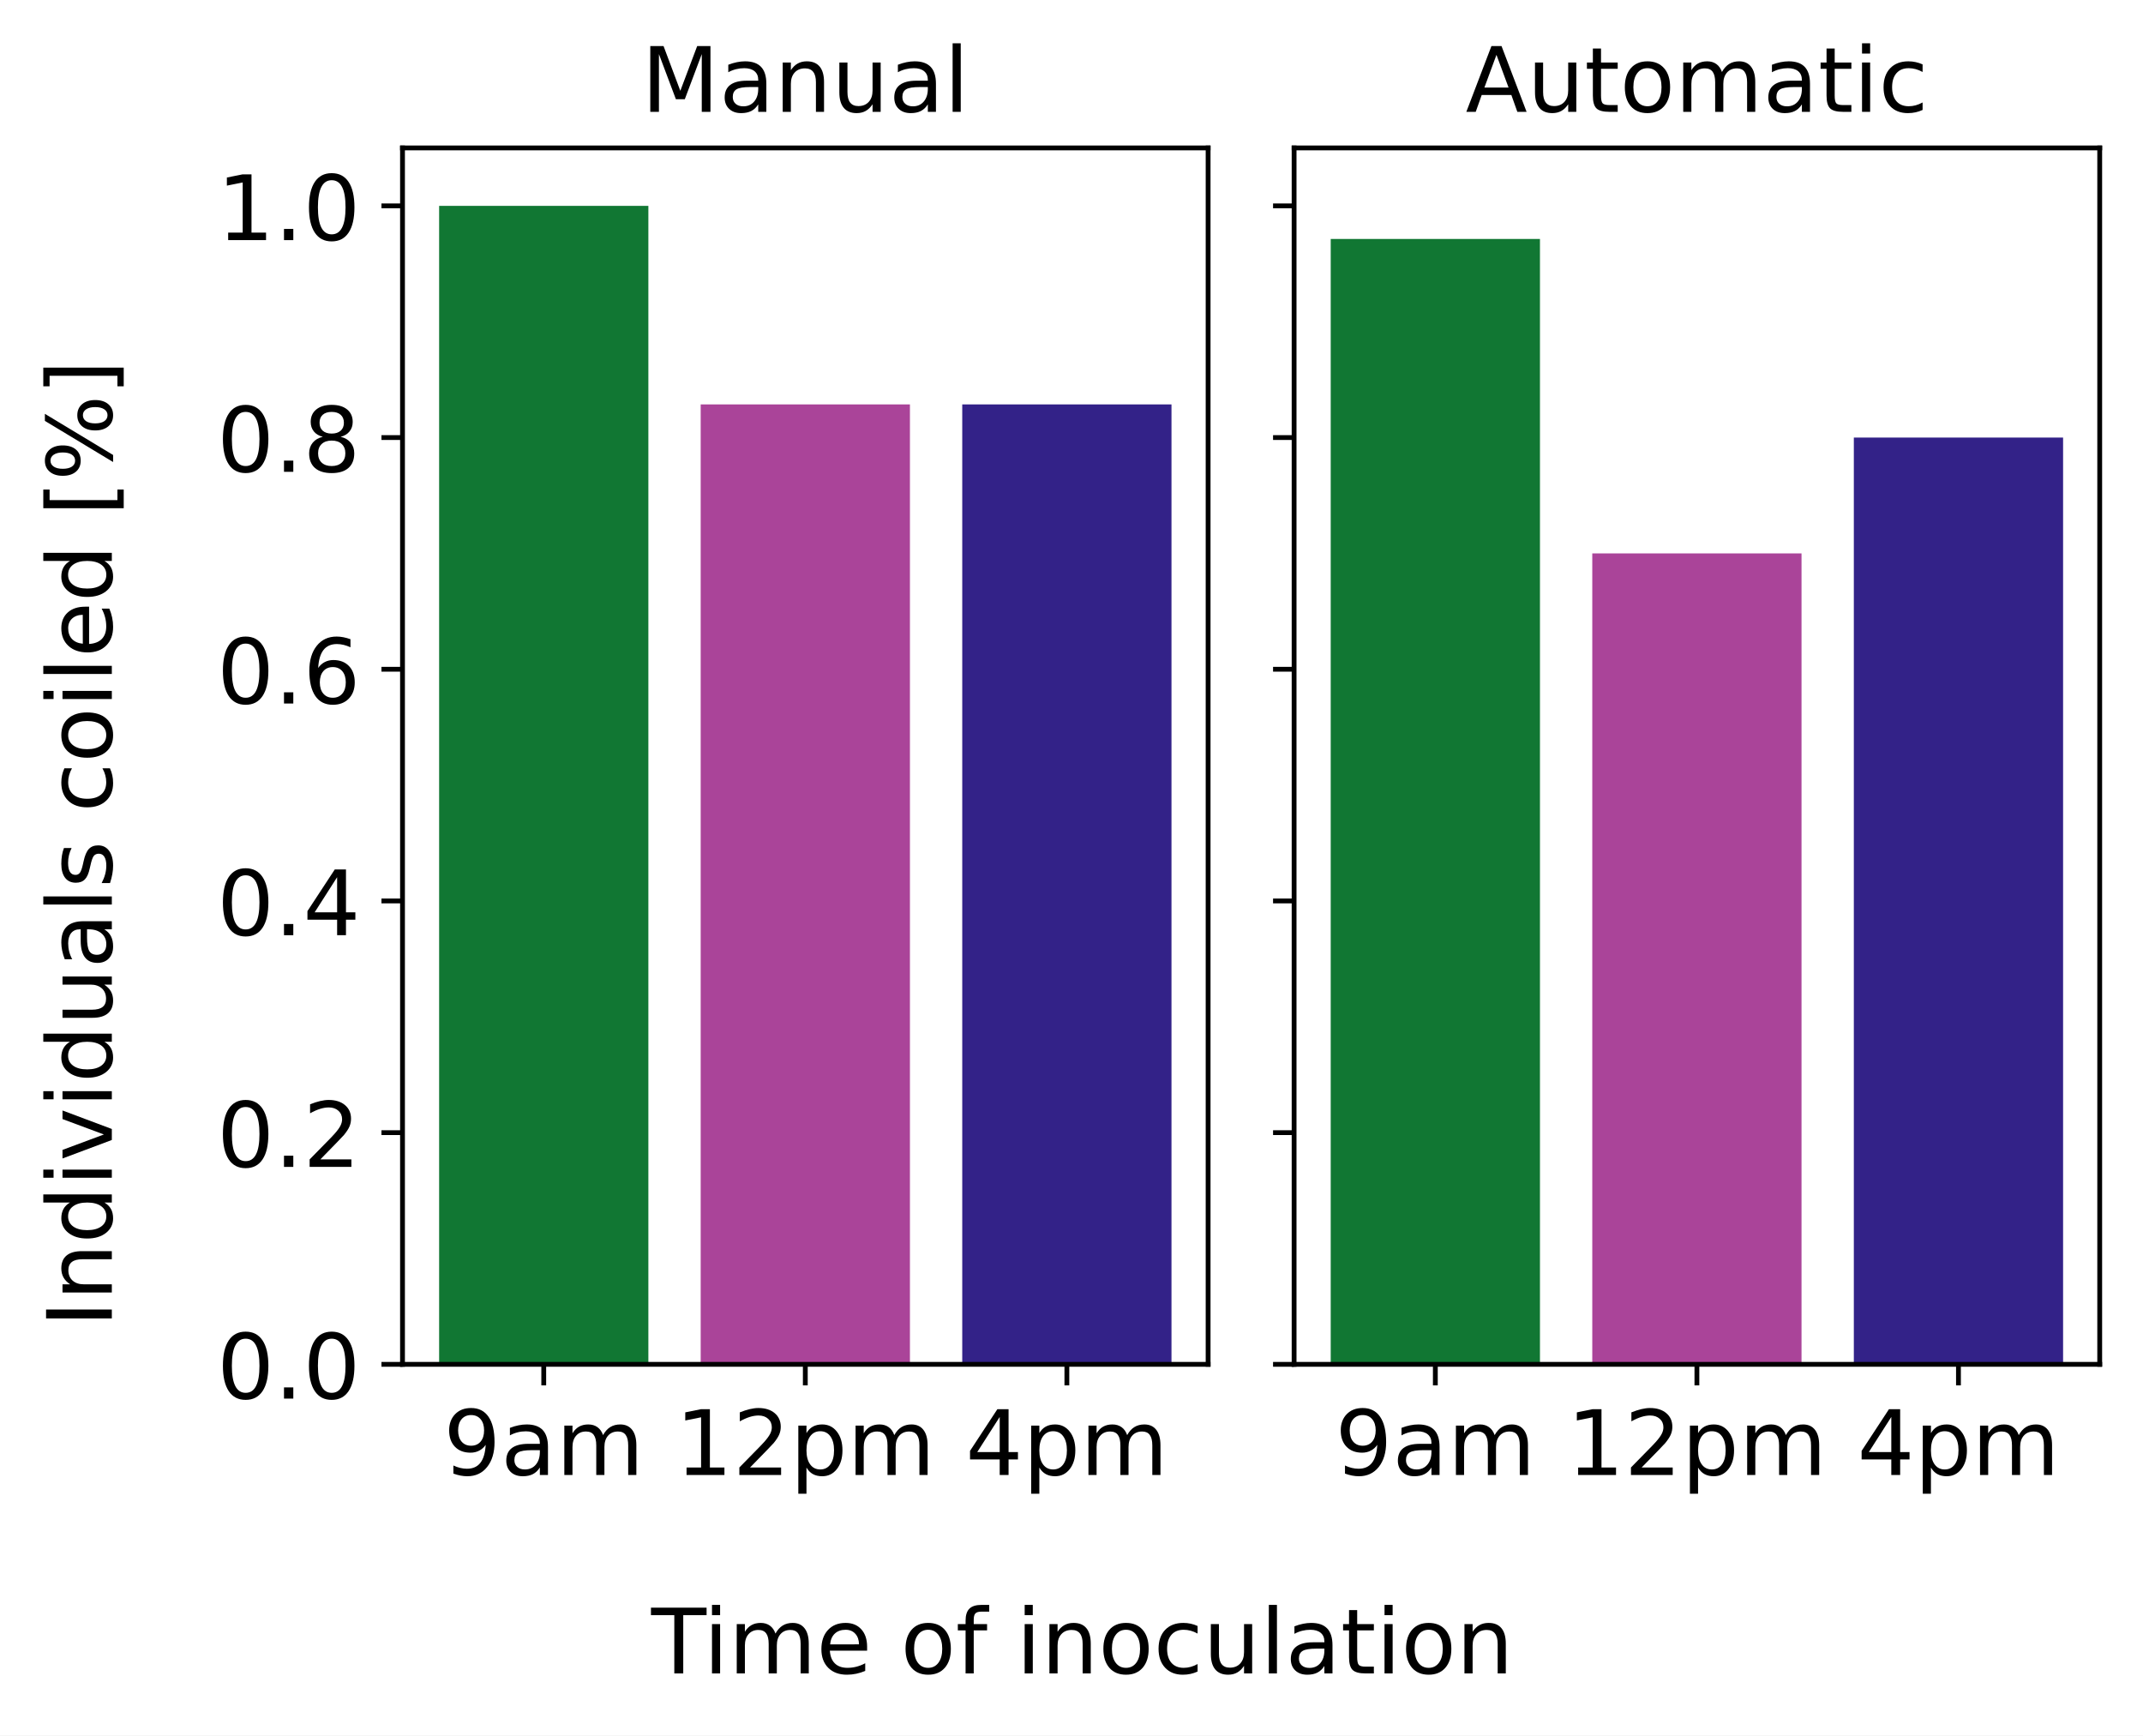
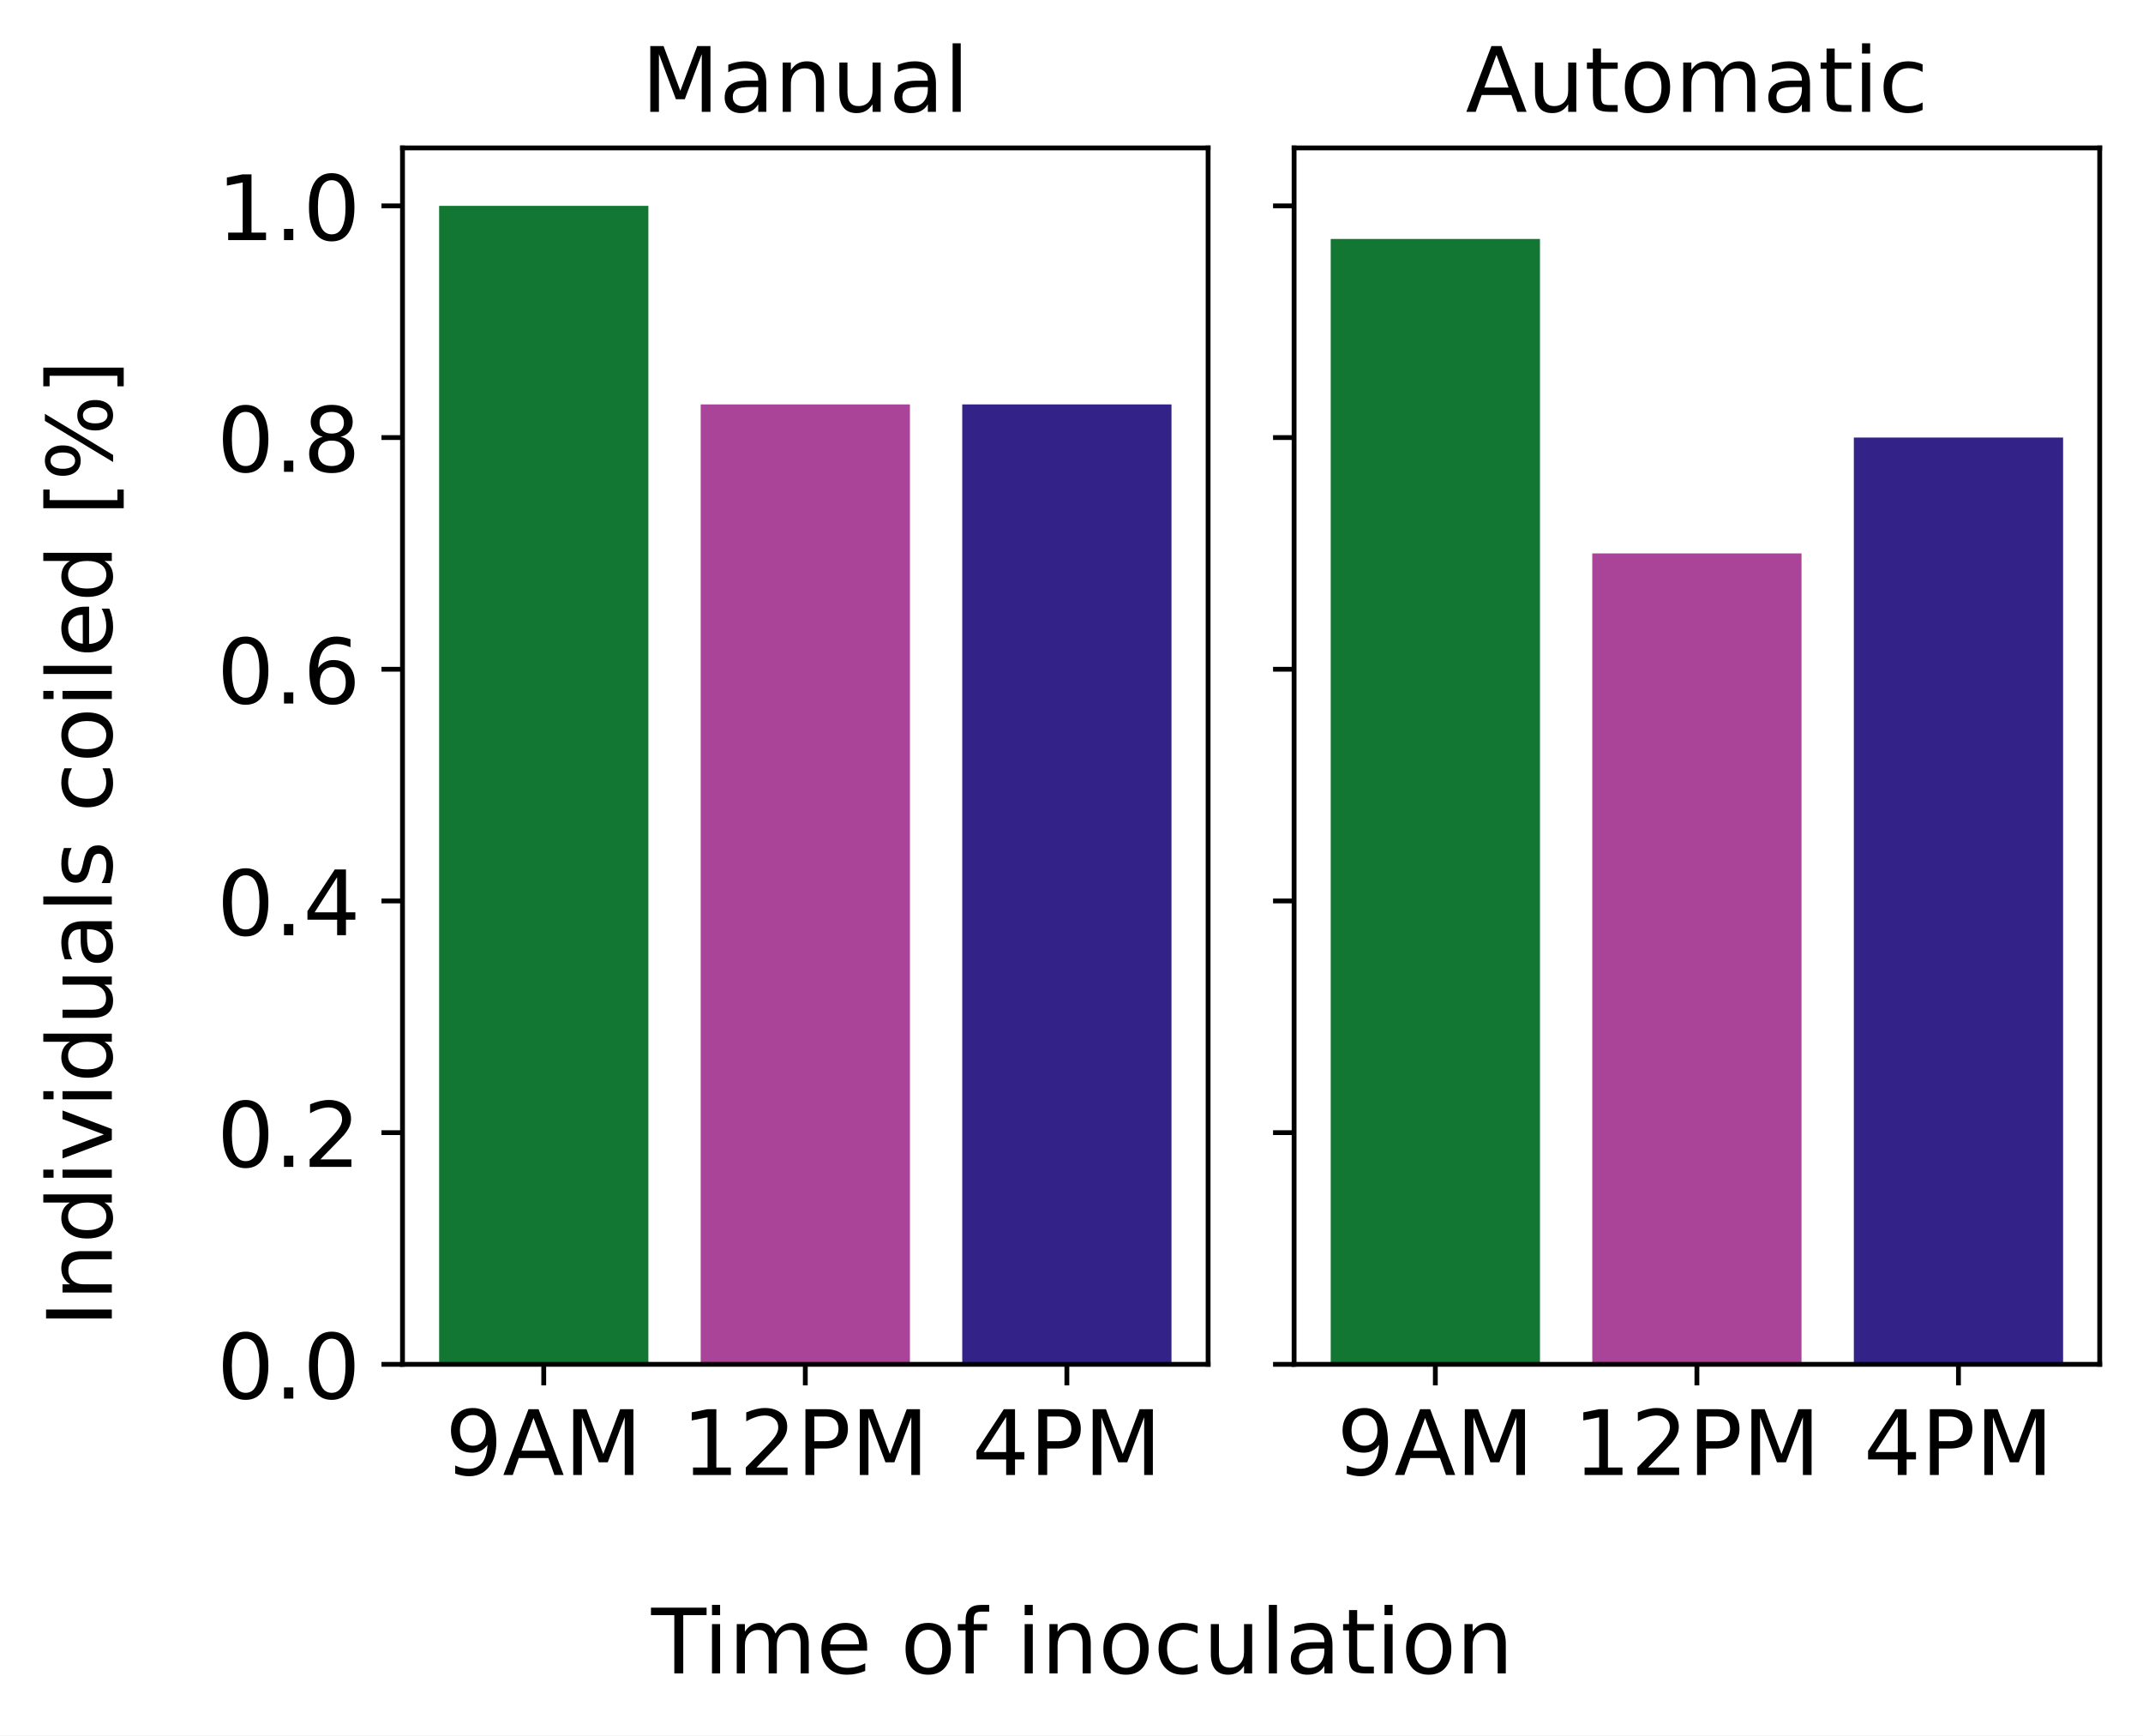
<svg xmlns="http://www.w3.org/2000/svg" xmlns:xlink="http://www.w3.org/1999/xlink" width="356.4pt" height="288.598pt" viewBox="0 0 356.4 288.598" version="1.1">
  <defs>
    <style type="text/css">*{stroke-linejoin: round; stroke-linecap: butt}</style>
  </defs>
  <g id="figure_1">
    <g id="patch_1">
      <path d="M 0 288.598  L 356.4 288.598  L 356.4 0  L 0 0  z " style="fill: #ffffff" />
    </g>
    <g id="axes_1">
      <g id="patch_2">
        <path d="M 66.94 226.878  L 200.92 226.878  L 200.92 24.598  L 66.94 24.598  z " style="fill: #ffffff" />
      </g>
      <g id="patch_3">
-         <path d="M 73.03 226.878  L 107.83 226.878  L 107.83 34.23  L 73.03 34.23  z " clip-path="url(#pa40a1b0b91)" style="fill: #117733" />
+         <path d="M 73.03 226.878  L 107.83 226.878  L 107.83 34.23  L 73.03 34.23  z " clip-path="url(#pc9d40ccc59)" style="fill: #117733" />
      </g>
      <g id="patch_4">
-         <path d="M 116.53 226.878  L 151.33 226.878  L 151.33 67.255  L 116.53 67.255  z " clip-path="url(#pa40a1b0b91)" style="fill: #aa4499" />
+         <path d="M 116.53 226.878  L 151.33 226.878  L 151.33 67.255  L 116.53 67.255  z " clip-path="url(#pc9d40ccc59)" style="fill: #aa4499" />
      </g>
      <g id="patch_5">
-         <path d="M 160.03 226.878  L 194.83 226.878  L 194.83 67.255  L 160.03 67.255  z " clip-path="url(#pa40a1b0b91)" style="fill: #332288" />
+         <path d="M 160.03 226.878  L 194.83 226.878  L 194.83 67.255  L 160.03 67.255  z " clip-path="url(#pc9d40ccc59)" style="fill: #332288" />
      </g>
      <g id="matplotlib.axis_1">
        <g id="xtick_1">
          <g id="line2d_1">
            <defs>
-               <path id="ma2e16f1bd7" d="M 0 0  L 0 3.5  " style="stroke: #000000; stroke-width: 0.8" />
+               <path id="m6b62b378a0" d="M 0 0  L 0 3.5  " style="stroke: #000000; stroke-width: 0.8" />
            </defs>
            <g>
-               <use xlink:href="#ma2e16f1bd7" x="90.43" y="226.878" style="stroke: #000000; stroke-width: 0.8" />
+               <use xlink:href="#m6b62b378a0" x="90.43" y="226.878" style="stroke: #000000; stroke-width: 0.8" />
            </g>
          </g>
          <g id="text_1">
-             <g transform="translate(73.75656 245.2753) scale(0.15 -0.15)">
+             <g transform="translate(74.05656 245.2753) scale(0.15 -0.15)">
              <defs>
                <path id="DejaVuSans-39" d="M 703 97  L 703 672  Q 941 559 1184 500  Q 1428 441 1663 441  Q 2288 441 2617 861  Q 2947 1281 2994 2138  Q 2813 1869 2534 1725  Q 2256 1581 1919 1581  Q 1219 1581 811 2004  Q 403 2428 403 3163  Q 403 3881 828 4315  Q 1253 4750 1959 4750  Q 2769 4750 3195 4129  Q 3622 3509 3622 2328  Q 3622 1225 3098 567  Q 2575 -91 1691 -91  Q 1453 -91 1209 -44  Q 966 3 703 97  z M 1959 2075  Q 2384 2075 2632 2365  Q 2881 2656 2881 3163  Q 2881 3666 2632 3958  Q 2384 4250 1959 4250  Q 1534 4250 1286 3958  Q 1038 3666 1038 3163  Q 1038 2656 1286 2365  Q 1534 2075 1959 2075  z " transform="scale(0.015625)" />
-                 <path id="DejaVuSans-61" d="M 2194 1759  Q 1497 1759 1228 1600  Q 959 1441 959 1056  Q 959 750 1161 570  Q 1363 391 1709 391  Q 2188 391 2477 730  Q 2766 1069 2766 1631  L 2766 1759  L 2194 1759  z M 3341 1997  L 3341 0  L 2766 0  L 2766 531  Q 2569 213 2275 61  Q 1981 -91 1556 -91  Q 1019 -91 701 211  Q 384 513 384 1019  Q 384 1609 779 1909  Q 1175 2209 1959 2209  L 2766 2209  L 2766 2266  Q 2766 2663 2505 2880  Q 2244 3097 1772 3097  Q 1472 3097 1187 3025  Q 903 2953 641 2809  L 641 3341  Q 956 3463 1253 3523  Q 1550 3584 1831 3584  Q 2591 3584 2966 3190  Q 3341 2797 3341 1997  z " transform="scale(0.015625)" />
-                 <path id="DejaVuSans-6d" d="M 3328 2828  Q 3544 3216 3844 3400  Q 4144 3584 4550 3584  Q 5097 3584 5394 3201  Q 5691 2819 5691 2113  L 5691 0  L 5113 0  L 5113 2094  Q 5113 2597 4934 2840  Q 4756 3084 4391 3084  Q 3944 3084 3684 2787  Q 3425 2491 3425 1978  L 3425 0  L 2847 0  L 2847 2094  Q 2847 2600 2669 2842  Q 2491 3084 2119 3084  Q 1678 3084 1418 2786  Q 1159 2488 1159 1978  L 1159 0  L 581 0  L 581 3500  L 1159 3500  L 1159 2956  Q 1356 3278 1631 3431  Q 1906 3584 2284 3584  Q 2666 3584 2933 3390  Q 3200 3197 3328 2828  z " transform="scale(0.015625)" />
+                 <path id="DejaVuSans-41" d="M 2188 4044  L 1331 1722  L 3047 1722  L 2188 4044  z M 1831 4666  L 2547 4666  L 4325 0  L 3669 0  L 3244 1197  L 1141 1197  L 716 0  L 50 0  L 1831 4666  z " transform="scale(0.015625)" />
+                 <path id="DejaVuSans-4d" d="M 628 4666  L 1569 4666  L 2759 1491  L 3956 4666  L 4897 4666  L 4897 0  L 4281 0  L 4281 4097  L 3078 897  L 2444 897  L 1241 4097  L 1241 0  L 628 0  L 628 4666  z " transform="scale(0.015625)" />
              </defs>
              <use xlink:href="#DejaVuSans-39" />
-               <use xlink:href="#DejaVuSans-61" x="63.623" />
-               <use xlink:href="#DejaVuSans-6d" x="124.902" />
+               <use xlink:href="#DejaVuSans-41" x="63.623" />
+               <use xlink:href="#DejaVuSans-4d" x="132.031" />
            </g>
          </g>
        </g>
        <g id="xtick_2">
          <g id="line2d_2">
            <g>
-               <use xlink:href="#ma2e16f1bd7" x="133.93" y="226.878" style="stroke: #000000; stroke-width: 0.8" />
+               <use xlink:href="#m6b62b378a0" x="133.93" y="226.878" style="stroke: #000000; stroke-width: 0.8" />
            </g>
          </g>
          <g id="text_2">
-             <g transform="translate(112.3195 245.2753) scale(0.15 -0.15)">
+             <g transform="translate(113.3929 245.2753) scale(0.15 -0.15)">
              <defs>
                <path id="DejaVuSans-31" d="M 794 531  L 1825 531  L 1825 4091  L 703 3866  L 703 4441  L 1819 4666  L 2450 4666  L 2450 531  L 3481 531  L 3481 0  L 794 0  L 794 531  z " transform="scale(0.015625)" />
                <path id="DejaVuSans-32" d="M 1228 531  L 3431 531  L 3431 0  L 469 0  L 469 531  Q 828 903 1448 1529  Q 2069 2156 2228 2338  Q 2531 2678 2651 2914  Q 2772 3150 2772 3378  Q 2772 3750 2511 3984  Q 2250 4219 1831 4219  Q 1534 4219 1204 4116  Q 875 4013 500 3803  L 500 4441  Q 881 4594 1212 4672  Q 1544 4750 1819 4750  Q 2544 4750 2975 4387  Q 3406 4025 3406 3419  Q 3406 3131 3298 2873  Q 3191 2616 2906 2266  Q 2828 2175 2409 1742  Q 1991 1309 1228 531  z " transform="scale(0.015625)" />
-                 <path id="DejaVuSans-70" d="M 1159 525  L 1159 -1331  L 581 -1331  L 581 3500  L 1159 3500  L 1159 2969  Q 1341 3281 1617 3432  Q 1894 3584 2278 3584  Q 2916 3584 3314 3078  Q 3713 2572 3713 1747  Q 3713 922 3314 415  Q 2916 -91 2278 -91  Q 1894 -91 1617 61  Q 1341 213 1159 525  z M 3116 1747  Q 3116 2381 2855 2742  Q 2594 3103 2138 3103  Q 1681 3103 1420 2742  Q 1159 2381 1159 1747  Q 1159 1113 1420 752  Q 1681 391 2138 391  Q 2594 391 2855 752  Q 3116 1113 3116 1747  z " transform="scale(0.015625)" />
+                 <path id="DejaVuSans-50" d="M 1259 4147  L 1259 2394  L 2053 2394  Q 2494 2394 2734 2622  Q 2975 2850 2975 3272  Q 2975 3691 2734 3919  Q 2494 4147 2053 4147  L 1259 4147  z M 628 4666  L 2053 4666  Q 2838 4666 3239 4311  Q 3641 3956 3641 3272  Q 3641 2581 3239 2228  Q 2838 1875 2053 1875  L 1259 1875  L 1259 0  L 628 0  L 628 4666  z " transform="scale(0.015625)" />
              </defs>
              <use xlink:href="#DejaVuSans-31" />
              <use xlink:href="#DejaVuSans-32" x="63.623" />
-               <use xlink:href="#DejaVuSans-70" x="127.246" />
-               <use xlink:href="#DejaVuSans-6d" x="190.723" />
+               <use xlink:href="#DejaVuSans-50" x="127.246" />
+               <use xlink:href="#DejaVuSans-4d" x="187.549" />
            </g>
          </g>
        </g>
        <g id="xtick_3">
          <g id="line2d_3">
            <g>
-               <use xlink:href="#ma2e16f1bd7" x="177.43" y="226.878" style="stroke: #000000; stroke-width: 0.8" />
+               <use xlink:href="#m6b62b378a0" x="177.43" y="226.878" style="stroke: #000000; stroke-width: 0.8" />
            </g>
          </g>
          <g id="text_3">
-             <g transform="translate(160.5913 245.2753) scale(0.15 -0.15)">
+             <g transform="translate(161.6648 245.2753) scale(0.15 -0.15)">
              <defs>
                <path id="DejaVuSans-34" d="M 2419 4116  L 825 1625  L 2419 1625  L 2419 4116  z M 2253 4666  L 3047 4666  L 3047 1625  L 3713 1625  L 3713 1100  L 3047 1100  L 3047 0  L 2419 0  L 2419 1100  L 313 1100  L 313 1709  L 2253 4666  z " transform="scale(0.015625)" />
              </defs>
              <use xlink:href="#DejaVuSans-34" />
-               <use xlink:href="#DejaVuSans-70" x="63.623" />
-               <use xlink:href="#DejaVuSans-6d" x="127.1" />
+               <use xlink:href="#DejaVuSans-50" x="63.623" />
+               <use xlink:href="#DejaVuSans-4d" x="123.926" />
            </g>
          </g>
        </g>
      </g>
      <g id="matplotlib.axis_2">
        <g id="ytick_1">
          <g id="line2d_4">
            <defs>
-               <path id="mf9a6868046" d="M 0 0  L -3.5 0  " style="stroke: #000000; stroke-width: 0.8" />
+               <path id="md7eb40f53e" d="M 0 0  L -3.5 0  " style="stroke: #000000; stroke-width: 0.8" />
            </defs>
            <g>
-               <use xlink:href="#mf9a6868046" x="66.94" y="226.878" style="stroke: #000000; stroke-width: 0.8" />
+               <use xlink:href="#md7eb40f53e" x="66.94" y="226.878" style="stroke: #000000; stroke-width: 0.8" />
            </g>
          </g>
          <g id="text_4">
            <g transform="translate(36.08531 232.5765) scale(0.15 -0.15)">
              <defs>
                <path id="DejaVuSans-30" d="M 2034 4250  Q 1547 4250 1301 3770  Q 1056 3291 1056 2328  Q 1056 1369 1301 889  Q 1547 409 2034 409  Q 2525 409 2770 889  Q 3016 1369 3016 2328  Q 3016 3291 2770 3770  Q 2525 4250 2034 4250  z M 2034 4750  Q 2819 4750 3233 4129  Q 3647 3509 3647 2328  Q 3647 1150 3233 529  Q 2819 -91 2034 -91  Q 1250 -91 836 529  Q 422 1150 422 2328  Q 422 3509 836 4129  Q 1250 4750 2034 4750  z " transform="scale(0.015625)" />
                <path id="DejaVuSans-2e" d="M 684 794  L 1344 794  L 1344 0  L 684 0  L 684 794  z " transform="scale(0.015625)" />
              </defs>
              <use xlink:href="#DejaVuSans-30" />
              <use xlink:href="#DejaVuSans-2e" x="63.623" />
              <use xlink:href="#DejaVuSans-30" x="95.41" />
            </g>
          </g>
        </g>
        <g id="ytick_2">
          <g id="line2d_5">
            <g>
-               <use xlink:href="#mf9a6868046" x="66.94" y="188.348" style="stroke: #000000; stroke-width: 0.8" />
+               <use xlink:href="#md7eb40f53e" x="66.94" y="188.348" style="stroke: #000000; stroke-width: 0.8" />
            </g>
          </g>
          <g id="text_5">
            <g transform="translate(36.08531 194.047) scale(0.15 -0.15)">
              <use xlink:href="#DejaVuSans-30" />
              <use xlink:href="#DejaVuSans-2e" x="63.623" />
              <use xlink:href="#DejaVuSans-32" x="95.41" />
            </g>
          </g>
        </g>
        <g id="ytick_3">
          <g id="line2d_6">
            <g>
-               <use xlink:href="#mf9a6868046" x="66.94" y="149.819" style="stroke: #000000; stroke-width: 0.8" />
+               <use xlink:href="#md7eb40f53e" x="66.94" y="149.819" style="stroke: #000000; stroke-width: 0.8" />
            </g>
          </g>
          <g id="text_6">
            <g transform="translate(36.08531 155.5174) scale(0.15 -0.15)">
              <use xlink:href="#DejaVuSans-30" />
              <use xlink:href="#DejaVuSans-2e" x="63.623" />
              <use xlink:href="#DejaVuSans-34" x="95.41" />
            </g>
          </g>
        </g>
        <g id="ytick_4">
          <g id="line2d_7">
            <g>
-               <use xlink:href="#mf9a6868046" x="66.94" y="111.289" style="stroke: #000000; stroke-width: 0.8" />
+               <use xlink:href="#md7eb40f53e" x="66.94" y="111.289" style="stroke: #000000; stroke-width: 0.8" />
            </g>
          </g>
          <g id="text_7">
            <g transform="translate(36.08531 116.9879) scale(0.15 -0.15)">
              <defs>
                <path id="DejaVuSans-36" d="M 2113 2584  Q 1688 2584 1439 2293  Q 1191 2003 1191 1497  Q 1191 994 1439 701  Q 1688 409 2113 409  Q 2538 409 2786 701  Q 3034 994 3034 1497  Q 3034 2003 2786 2293  Q 2538 2584 2113 2584  z M 3366 4563  L 3366 3988  Q 3128 4100 2886 4159  Q 2644 4219 2406 4219  Q 1781 4219 1451 3797  Q 1122 3375 1075 2522  Q 1259 2794 1537 2939  Q 1816 3084 2150 3084  Q 2853 3084 3261 2657  Q 3669 2231 3669 1497  Q 3669 778 3244 343  Q 2819 -91 2113 -91  Q 1303 -91 875 529  Q 447 1150 447 2328  Q 447 3434 972 4092  Q 1497 4750 2381 4750  Q 2619 4750 2861 4703  Q 3103 4656 3366 4563  z " transform="scale(0.015625)" />
              </defs>
              <use xlink:href="#DejaVuSans-30" />
              <use xlink:href="#DejaVuSans-2e" x="63.623" />
              <use xlink:href="#DejaVuSans-36" x="95.41" />
            </g>
          </g>
        </g>
        <g id="ytick_5">
          <g id="line2d_8">
            <g>
-               <use xlink:href="#mf9a6868046" x="66.94" y="72.76" style="stroke: #000000; stroke-width: 0.8" />
+               <use xlink:href="#md7eb40f53e" x="66.94" y="72.76" style="stroke: #000000; stroke-width: 0.8" />
            </g>
          </g>
          <g id="text_8">
            <g transform="translate(36.08531 78.45839) scale(0.15 -0.15)">
              <defs>
                <path id="DejaVuSans-38" d="M 2034 2216  Q 1584 2216 1326 1975  Q 1069 1734 1069 1313  Q 1069 891 1326 650  Q 1584 409 2034 409  Q 2484 409 2743 651  Q 3003 894 3003 1313  Q 3003 1734 2745 1975  Q 2488 2216 2034 2216  z M 1403 2484  Q 997 2584 770 2862  Q 544 3141 544 3541  Q 544 4100 942 4425  Q 1341 4750 2034 4750  Q 2731 4750 3128 4425  Q 3525 4100 3525 3541  Q 3525 3141 3298 2862  Q 3072 2584 2669 2484  Q 3125 2378 3379 2068  Q 3634 1759 3634 1313  Q 3634 634 3220 271  Q 2806 -91 2034 -91  Q 1263 -91 848 271  Q 434 634 434 1313  Q 434 1759 690 2068  Q 947 2378 1403 2484  z M 1172 3481  Q 1172 3119 1398 2916  Q 1625 2713 2034 2713  Q 2441 2713 2670 2916  Q 2900 3119 2900 3481  Q 2900 3844 2670 4047  Q 2441 4250 2034 4250  Q 1625 4250 1398 4047  Q 1172 3844 1172 3481  z " transform="scale(0.015625)" />
              </defs>
              <use xlink:href="#DejaVuSans-30" />
              <use xlink:href="#DejaVuSans-2e" x="63.623" />
              <use xlink:href="#DejaVuSans-38" x="95.41" />
            </g>
          </g>
        </g>
        <g id="ytick_6">
          <g id="line2d_9">
            <g>
-               <use xlink:href="#mf9a6868046" x="66.94" y="34.23" style="stroke: #000000; stroke-width: 0.8" />
+               <use xlink:href="#md7eb40f53e" x="66.94" y="34.23" style="stroke: #000000; stroke-width: 0.8" />
            </g>
          </g>
          <g id="text_9">
            <g transform="translate(36.08531 39.92887) scale(0.15 -0.15)">
              <use xlink:href="#DejaVuSans-31" />
              <use xlink:href="#DejaVuSans-2e" x="63.623" />
              <use xlink:href="#DejaVuSans-30" x="95.41" />
            </g>
          </g>
        </g>
      </g>
      <g id="patch_6">
        <path d="M 66.94 226.878  L 66.94 24.598  " style="fill: none; stroke: #000000; stroke-width: 0.8; stroke-linejoin: miter; stroke-linecap: square" />
      </g>
      <g id="patch_7">
        <path d="M 200.92 226.878  L 200.92 24.598  " style="fill: none; stroke: #000000; stroke-width: 0.8; stroke-linejoin: miter; stroke-linecap: square" />
      </g>
      <g id="patch_8">
        <path d="M 66.94 226.878  L 200.92 226.878  " style="fill: none; stroke: #000000; stroke-width: 0.8; stroke-linejoin: miter; stroke-linecap: square" />
      </g>
      <g id="patch_9">
        <path d="M 66.94 24.598  L 200.92 24.598  " style="fill: none; stroke: #000000; stroke-width: 0.8; stroke-linejoin: miter; stroke-linecap: square" />
      </g>
      <g id="text_10">
        <g transform="translate(106.6769 18.59766) scale(0.15 -0.15)">
          <defs>
-             <path id="DejaVuSans-4d" d="M 628 4666  L 1569 4666  L 2759 1491  L 3956 4666  L 4897 4666  L 4897 0  L 4281 0  L 4281 4097  L 3078 897  L 2444 897  L 1241 4097  L 1241 0  L 628 0  L 628 4666  z " transform="scale(0.015625)" />
+             <path id="DejaVuSans-61" d="M 2194 1759  Q 1497 1759 1228 1600  Q 959 1441 959 1056  Q 959 750 1161 570  Q 1363 391 1709 391  Q 2188 391 2477 730  Q 2766 1069 2766 1631  L 2766 1759  L 2194 1759  z M 3341 1997  L 3341 0  L 2766 0  L 2766 531  Q 2569 213 2275 61  Q 1981 -91 1556 -91  Q 1019 -91 701 211  Q 384 513 384 1019  Q 384 1609 779 1909  Q 1175 2209 1959 2209  L 2766 2209  L 2766 2266  Q 2766 2663 2505 2880  Q 2244 3097 1772 3097  Q 1472 3097 1187 3025  Q 903 2953 641 2809  L 641 3341  Q 956 3463 1253 3523  Q 1550 3584 1831 3584  Q 2591 3584 2966 3190  Q 3341 2797 3341 1997  z " transform="scale(0.015625)" />
            <path id="DejaVuSans-6e" d="M 3513 2113  L 3513 0  L 2938 0  L 2938 2094  Q 2938 2591 2744 2837  Q 2550 3084 2163 3084  Q 1697 3084 1428 2787  Q 1159 2491 1159 1978  L 1159 0  L 581 0  L 581 3500  L 1159 3500  L 1159 2956  Q 1366 3272 1645 3428  Q 1925 3584 2291 3584  Q 2894 3584 3203 3211  Q 3513 2838 3513 2113  z " transform="scale(0.015625)" />
            <path id="DejaVuSans-75" d="M 544 1381  L 544 3500  L 1119 3500  L 1119 1403  Q 1119 906 1312 657  Q 1506 409 1894 409  Q 2359 409 2629 706  Q 2900 1003 2900 1516  L 2900 3500  L 3475 3500  L 3475 0  L 2900 0  L 2900 538  Q 2691 219 2414 64  Q 2138 -91 1772 -91  Q 1169 -91 856 284  Q 544 659 544 1381  z M 1991 3584  L 1991 3584  z " transform="scale(0.015625)" />
            <path id="DejaVuSans-6c" d="M 603 4863  L 1178 4863  L 1178 0  L 603 0  L 603 4863  z " transform="scale(0.015625)" />
          </defs>
          <use xlink:href="#DejaVuSans-4d" />
          <use xlink:href="#DejaVuSans-61" x="86.279" />
          <use xlink:href="#DejaVuSans-6e" x="147.559" />
          <use xlink:href="#DejaVuSans-75" x="210.938" />
          <use xlink:href="#DejaVuSans-61" x="274.316" />
          <use xlink:href="#DejaVuSans-6c" x="335.596" />
        </g>
      </g>
    </g>
    <g id="axes_2">
      <g id="patch_10">
        <path d="M 215.22 226.878  L 349.2 226.878  L 349.2 24.598  L 215.22 24.598  z " style="fill: #ffffff" />
      </g>
      <g id="patch_11">
-         <path d="M 221.31 226.878  L 256.11 226.878  L 256.11 39.734  L 221.31 39.734  z " clip-path="url(#p3a345c239f)" style="fill: #117733" />
+         <path d="M 221.31 226.878  L 256.11 226.878  L 256.11 39.734  L 221.31 39.734  z " clip-path="url(#pa88de82c0e)" style="fill: #117733" />
      </g>
      <g id="patch_12">
-         <path d="M 264.81 226.878  L 299.61 226.878  L 299.61 92.024  L 264.81 92.024  z " clip-path="url(#p3a345c239f)" style="fill: #aa4499" />
+         <path d="M 264.81 226.878  L 299.61 226.878  L 299.61 92.024  L 264.81 92.024  z " clip-path="url(#pa88de82c0e)" style="fill: #aa4499" />
      </g>
      <g id="patch_13">
-         <path d="M 308.31 226.878  L 343.11 226.878  L 343.11 72.76  L 308.31 72.76  z " clip-path="url(#p3a345c239f)" style="fill: #332288" />
+         <path d="M 308.31 226.878  L 343.11 226.878  L 343.11 72.76  L 308.31 72.76  z " clip-path="url(#pa88de82c0e)" style="fill: #332288" />
      </g>
      <g id="matplotlib.axis_3">
        <g id="xtick_4">
          <g id="line2d_10">
            <g>
-               <use xlink:href="#ma2e16f1bd7" x="238.71" y="226.878" style="stroke: #000000; stroke-width: 0.8" />
+               <use xlink:href="#m6b62b378a0" x="238.71" y="226.878" style="stroke: #000000; stroke-width: 0.8" />
            </g>
          </g>
          <g id="text_11">
-             <g transform="translate(222.0366 245.2753) scale(0.15 -0.15)">
+             <g transform="translate(222.3366 245.2753) scale(0.15 -0.15)">
              <use xlink:href="#DejaVuSans-39" />
-               <use xlink:href="#DejaVuSans-61" x="63.623" />
-               <use xlink:href="#DejaVuSans-6d" x="124.902" />
+               <use xlink:href="#DejaVuSans-41" x="63.623" />
+               <use xlink:href="#DejaVuSans-4d" x="132.031" />
            </g>
          </g>
        </g>
        <g id="xtick_5">
          <g id="line2d_11">
            <g>
-               <use xlink:href="#ma2e16f1bd7" x="282.21" y="226.878" style="stroke: #000000; stroke-width: 0.8" />
+               <use xlink:href="#m6b62b378a0" x="282.21" y="226.878" style="stroke: #000000; stroke-width: 0.8" />
            </g>
          </g>
          <g id="text_12">
-             <g transform="translate(260.5995 245.2753) scale(0.15 -0.15)">
+             <g transform="translate(261.6729 245.2753) scale(0.15 -0.15)">
              <use xlink:href="#DejaVuSans-31" />
              <use xlink:href="#DejaVuSans-32" x="63.623" />
-               <use xlink:href="#DejaVuSans-70" x="127.246" />
-               <use xlink:href="#DejaVuSans-6d" x="190.723" />
+               <use xlink:href="#DejaVuSans-50" x="127.246" />
+               <use xlink:href="#DejaVuSans-4d" x="187.549" />
            </g>
          </g>
        </g>
        <g id="xtick_6">
          <g id="line2d_12">
            <g>
-               <use xlink:href="#ma2e16f1bd7" x="325.71" y="226.878" style="stroke: #000000; stroke-width: 0.8" />
+               <use xlink:href="#m6b62b378a0" x="325.71" y="226.878" style="stroke: #000000; stroke-width: 0.8" />
            </g>
          </g>
          <g id="text_13">
-             <g transform="translate(308.8713 245.2753) scale(0.15 -0.15)">
+             <g transform="translate(309.9448 245.2753) scale(0.15 -0.15)">
              <use xlink:href="#DejaVuSans-34" />
-               <use xlink:href="#DejaVuSans-70" x="63.623" />
-               <use xlink:href="#DejaVuSans-6d" x="127.1" />
+               <use xlink:href="#DejaVuSans-50" x="63.623" />
+               <use xlink:href="#DejaVuSans-4d" x="123.926" />
            </g>
          </g>
        </g>
      </g>
      <g id="matplotlib.axis_4">
        <g id="ytick_7">
          <g id="line2d_13">
            <g>
-               <use xlink:href="#mf9a6868046" x="215.22" y="226.878" style="stroke: #000000; stroke-width: 0.8" />
+               <use xlink:href="#md7eb40f53e" x="215.22" y="226.878" style="stroke: #000000; stroke-width: 0.8" />
            </g>
          </g>
        </g>
        <g id="ytick_8">
          <g id="line2d_14">
            <g>
-               <use xlink:href="#mf9a6868046" x="215.22" y="188.348" style="stroke: #000000; stroke-width: 0.8" />
+               <use xlink:href="#md7eb40f53e" x="215.22" y="188.348" style="stroke: #000000; stroke-width: 0.8" />
            </g>
          </g>
        </g>
        <g id="ytick_9">
          <g id="line2d_15">
            <g>
-               <use xlink:href="#mf9a6868046" x="215.22" y="149.819" style="stroke: #000000; stroke-width: 0.8" />
+               <use xlink:href="#md7eb40f53e" x="215.22" y="149.819" style="stroke: #000000; stroke-width: 0.8" />
            </g>
          </g>
        </g>
        <g id="ytick_10">
          <g id="line2d_16">
            <g>
-               <use xlink:href="#mf9a6868046" x="215.22" y="111.289" style="stroke: #000000; stroke-width: 0.8" />
+               <use xlink:href="#md7eb40f53e" x="215.22" y="111.289" style="stroke: #000000; stroke-width: 0.8" />
            </g>
          </g>
        </g>
        <g id="ytick_11">
          <g id="line2d_17">
            <g>
-               <use xlink:href="#mf9a6868046" x="215.22" y="72.76" style="stroke: #000000; stroke-width: 0.8" />
+               <use xlink:href="#md7eb40f53e" x="215.22" y="72.76" style="stroke: #000000; stroke-width: 0.8" />
            </g>
          </g>
        </g>
        <g id="ytick_12">
          <g id="line2d_18">
            <g>
-               <use xlink:href="#mf9a6868046" x="215.22" y="34.23" style="stroke: #000000; stroke-width: 0.8" />
+               <use xlink:href="#md7eb40f53e" x="215.22" y="34.23" style="stroke: #000000; stroke-width: 0.8" />
            </g>
          </g>
        </g>
      </g>
      <g id="patch_14">
        <path d="M 215.22 226.878  L 215.22 24.598  " style="fill: none; stroke: #000000; stroke-width: 0.8; stroke-linejoin: miter; stroke-linecap: square" />
      </g>
      <g id="patch_15">
        <path d="M 349.2 226.878  L 349.2 24.598  " style="fill: none; stroke: #000000; stroke-width: 0.8; stroke-linejoin: miter; stroke-linecap: square" />
      </g>
      <g id="patch_16">
        <path d="M 215.22 226.878  L 349.2 226.878  " style="fill: none; stroke: #000000; stroke-width: 0.8; stroke-linejoin: miter; stroke-linecap: square" />
      </g>
      <g id="patch_17">
        <path d="M 215.22 24.598  L 349.2 24.598  " style="fill: none; stroke: #000000; stroke-width: 0.8; stroke-linejoin: miter; stroke-linecap: square" />
      </g>
      <g id="text_14">
        <g transform="translate(243.7479 18.59766) scale(0.15 -0.15)">
          <defs>
-             <path id="DejaVuSans-41" d="M 2188 4044  L 1331 1722  L 3047 1722  L 2188 4044  z M 1831 4666  L 2547 4666  L 4325 0  L 3669 0  L 3244 1197  L 1141 1197  L 716 0  L 50 0  L 1831 4666  z " transform="scale(0.015625)" />
            <path id="DejaVuSans-74" d="M 1172 4494  L 1172 3500  L 2356 3500  L 2356 3053  L 1172 3053  L 1172 1153  Q 1172 725 1289 603  Q 1406 481 1766 481  L 2356 481  L 2356 0  L 1766 0  Q 1100 0 847 248  Q 594 497 594 1153  L 594 3053  L 172 3053  L 172 3500  L 594 3500  L 594 4494  L 1172 4494  z " transform="scale(0.015625)" />
            <path id="DejaVuSans-6f" d="M 1959 3097  Q 1497 3097 1228 2736  Q 959 2375 959 1747  Q 959 1119 1226 758  Q 1494 397 1959 397  Q 2419 397 2687 759  Q 2956 1122 2956 1747  Q 2956 2369 2687 2733  Q 2419 3097 1959 3097  z M 1959 3584  Q 2709 3584 3137 3096  Q 3566 2609 3566 1747  Q 3566 888 3137 398  Q 2709 -91 1959 -91  Q 1206 -91 779 398  Q 353 888 353 1747  Q 353 2609 779 3096  Q 1206 3584 1959 3584  z " transform="scale(0.015625)" />
+             <path id="DejaVuSans-6d" d="M 3328 2828  Q 3544 3216 3844 3400  Q 4144 3584 4550 3584  Q 5097 3584 5394 3201  Q 5691 2819 5691 2113  L 5691 0  L 5113 0  L 5113 2094  Q 5113 2597 4934 2840  Q 4756 3084 4391 3084  Q 3944 3084 3684 2787  Q 3425 2491 3425 1978  L 3425 0  L 2847 0  L 2847 2094  Q 2847 2600 2669 2842  Q 2491 3084 2119 3084  Q 1678 3084 1418 2786  Q 1159 2488 1159 1978  L 1159 0  L 581 0  L 581 3500  L 1159 3500  L 1159 2956  Q 1356 3278 1631 3431  Q 1906 3584 2284 3584  Q 2666 3584 2933 3390  Q 3200 3197 3328 2828  z " transform="scale(0.015625)" />
            <path id="DejaVuSans-69" d="M 603 3500  L 1178 3500  L 1178 0  L 603 0  L 603 3500  z M 603 4863  L 1178 4863  L 1178 4134  L 603 4134  L 603 4863  z " transform="scale(0.015625)" />
            <path id="DejaVuSans-63" d="M 3122 3366  L 3122 2828  Q 2878 2963 2633 3030  Q 2388 3097 2138 3097  Q 1578 3097 1268 2742  Q 959 2388 959 1747  Q 959 1106 1268 751  Q 1578 397 2138 397  Q 2388 397 2633 464  Q 2878 531 3122 666  L 3122 134  Q 2881 22 2623 -34  Q 2366 -91 2075 -91  Q 1284 -91 818 406  Q 353 903 353 1747  Q 353 2603 823 3093  Q 1294 3584 2113 3584  Q 2378 3584 2631 3529  Q 2884 3475 3122 3366  z " transform="scale(0.015625)" />
          </defs>
          <use xlink:href="#DejaVuSans-41" />
          <use xlink:href="#DejaVuSans-75" x="68.408" />
          <use xlink:href="#DejaVuSans-74" x="131.787" />
          <use xlink:href="#DejaVuSans-6f" x="170.996" />
          <use xlink:href="#DejaVuSans-6d" x="232.178" />
          <use xlink:href="#DejaVuSans-61" x="329.59" />
          <use xlink:href="#DejaVuSans-74" x="390.869" />
          <use xlink:href="#DejaVuSans-69" x="430.078" />
          <use xlink:href="#DejaVuSans-63" x="457.861" />
        </g>
      </g>
    </g>
    <g id="text_15">
      <g transform="translate(108.3047 278.2781) scale(0.15 -0.15)">
        <defs>
          <path id="DejaVuSans-54" d="M -19 4666  L 3928 4666  L 3928 4134  L 2272 4134  L 2272 0  L 1638 0  L 1638 4134  L -19 4134  L -19 4666  z " transform="scale(0.015625)" />
          <path id="DejaVuSans-65" d="M 3597 1894  L 3597 1613  L 953 1613  Q 991 1019 1311 708  Q 1631 397 2203 397  Q 2534 397 2845 478  Q 3156 559 3463 722  L 3463 178  Q 3153 47 2828 -22  Q 2503 -91 2169 -91  Q 1331 -91 842 396  Q 353 884 353 1716  Q 353 2575 817 3079  Q 1281 3584 2069 3584  Q 2775 3584 3186 3129  Q 3597 2675 3597 1894  z M 3022 2063  Q 3016 2534 2758 2815  Q 2500 3097 2075 3097  Q 1594 3097 1305 2825  Q 1016 2553 972 2059  L 3022 2063  z " transform="scale(0.015625)" />
          <path id="DejaVuSans-20" transform="scale(0.015625)" />
          <path id="DejaVuSans-66" d="M 2375 4863  L 2375 4384  L 1825 4384  Q 1516 4384 1395 4259  Q 1275 4134 1275 3809  L 1275 3500  L 2222 3500  L 2222 3053  L 1275 3053  L 1275 0  L 697 0  L 697 3053  L 147 3053  L 147 3500  L 697 3500  L 697 3744  Q 697 4328 969 4595  Q 1241 4863 1831 4863  L 2375 4863  z " transform="scale(0.015625)" />
        </defs>
        <use xlink:href="#DejaVuSans-54" />
        <use xlink:href="#DejaVuSans-69" x="57.959" />
        <use xlink:href="#DejaVuSans-6d" x="85.742" />
        <use xlink:href="#DejaVuSans-65" x="183.154" />
        <use xlink:href="#DejaVuSans-20" x="244.678" />
        <use xlink:href="#DejaVuSans-6f" x="276.465" />
        <use xlink:href="#DejaVuSans-66" x="337.646" />
        <use xlink:href="#DejaVuSans-20" x="372.852" />
        <use xlink:href="#DejaVuSans-69" x="404.639" />
        <use xlink:href="#DejaVuSans-6e" x="432.422" />
        <use xlink:href="#DejaVuSans-6f" x="495.801" />
        <use xlink:href="#DejaVuSans-63" x="556.982" />
        <use xlink:href="#DejaVuSans-75" x="611.963" />
        <use xlink:href="#DejaVuSans-6c" x="675.342" />
        <use xlink:href="#DejaVuSans-61" x="703.125" />
        <use xlink:href="#DejaVuSans-74" x="764.404" />
        <use xlink:href="#DejaVuSans-69" x="803.613" />
        <use xlink:href="#DejaVuSans-6f" x="831.396" />
        <use xlink:href="#DejaVuSans-6e" x="892.578" />
      </g>
    </g>
    <g id="text_16">
      <g transform="translate(18.59766 220.714) rotate(-90) scale(0.15 -0.15)">
        <defs>
          <path id="DejaVuSans-49" d="M 628 4666  L 1259 4666  L 1259 0  L 628 0  L 628 4666  z " transform="scale(0.015625)" />
          <path id="DejaVuSans-64" d="M 2906 2969  L 2906 4863  L 3481 4863  L 3481 0  L 2906 0  L 2906 525  Q 2725 213 2448 61  Q 2172 -91 1784 -91  Q 1150 -91 751 415  Q 353 922 353 1747  Q 353 2572 751 3078  Q 1150 3584 1784 3584  Q 2172 3584 2448 3432  Q 2725 3281 2906 2969  z M 947 1747  Q 947 1113 1208 752  Q 1469 391 1925 391  Q 2381 391 2643 752  Q 2906 1113 2906 1747  Q 2906 2381 2643 2742  Q 2381 3103 1925 3103  Q 1469 3103 1208 2742  Q 947 2381 947 1747  z " transform="scale(0.015625)" />
          <path id="DejaVuSans-76" d="M 191 3500  L 800 3500  L 1894 563  L 2988 3500  L 3597 3500  L 2284 0  L 1503 0  L 191 3500  z " transform="scale(0.015625)" />
          <path id="DejaVuSans-73" d="M 2834 3397  L 2834 2853  Q 2591 2978 2328 3040  Q 2066 3103 1784 3103  Q 1356 3103 1142 2972  Q 928 2841 928 2578  Q 928 2378 1081 2264  Q 1234 2150 1697 2047  L 1894 2003  Q 2506 1872 2764 1633  Q 3022 1394 3022 966  Q 3022 478 2636 193  Q 2250 -91 1575 -91  Q 1294 -91 989 -36  Q 684 19 347 128  L 347 722  Q 666 556 975 473  Q 1284 391 1588 391  Q 1994 391 2212 530  Q 2431 669 2431 922  Q 2431 1156 2273 1281  Q 2116 1406 1581 1522  L 1381 1569  Q 847 1681 609 1914  Q 372 2147 372 2553  Q 372 3047 722 3315  Q 1072 3584 1716 3584  Q 2034 3584 2315 3537  Q 2597 3491 2834 3397  z " transform="scale(0.015625)" />
          <path id="DejaVuSans-5b" d="M 550 4863  L 1875 4863  L 1875 4416  L 1125 4416  L 1125 -397  L 1875 -397  L 1875 -844  L 550 -844  L 550 4863  z " transform="scale(0.015625)" />
          <path id="DejaVuSans-25" d="M 4653 2053  Q 4381 2053 4226 1822  Q 4072 1591 4072 1178  Q 4072 772 4226 539  Q 4381 306 4653 306  Q 4919 306 5073 539  Q 5228 772 5228 1178  Q 5228 1588 5073 1820  Q 4919 2053 4653 2053  z M 4653 2450  Q 5147 2450 5437 2106  Q 5728 1763 5728 1178  Q 5728 594 5436 251  Q 5144 -91 4653 -91  Q 4153 -91 3862 251  Q 3572 594 3572 1178  Q 3572 1766 3864 2108  Q 4156 2450 4653 2450  z M 1428 4353  Q 1159 4353 1004 4120  Q 850 3888 850 3481  Q 850 3069 1003 2837  Q 1156 2606 1428 2606  Q 1700 2606 1854 2837  Q 2009 3069 2009 3481  Q 2009 3884 1853 4118  Q 1697 4353 1428 4353  z M 4250 4750  L 4750 4750  L 1831 -91  L 1331 -91  L 4250 4750  z M 1428 4750  Q 1922 4750 2215 4408  Q 2509 4066 2509 3481  Q 2509 2891 2217 2550  Q 1925 2209 1428 2209  Q 931 2209 642 2551  Q 353 2894 353 3481  Q 353 4063 643 4406  Q 934 4750 1428 4750  z " transform="scale(0.015625)" />
          <path id="DejaVuSans-5d" d="M 1947 4863  L 1947 -844  L 622 -844  L 622 -397  L 1369 -397  L 1369 4416  L 622 4416  L 622 4863  L 1947 4863  z " transform="scale(0.015625)" />
        </defs>
        <use xlink:href="#DejaVuSans-49" />
        <use xlink:href="#DejaVuSans-6e" x="29.492" />
        <use xlink:href="#DejaVuSans-64" x="92.871" />
        <use xlink:href="#DejaVuSans-69" x="156.348" />
        <use xlink:href="#DejaVuSans-76" x="184.131" />
        <use xlink:href="#DejaVuSans-69" x="243.311" />
        <use xlink:href="#DejaVuSans-64" x="271.094" />
        <use xlink:href="#DejaVuSans-75" x="334.57" />
        <use xlink:href="#DejaVuSans-61" x="397.949" />
        <use xlink:href="#DejaVuSans-6c" x="459.229" />
        <use xlink:href="#DejaVuSans-73" x="487.012" />
        <use xlink:href="#DejaVuSans-20" x="539.111" />
        <use xlink:href="#DejaVuSans-63" x="570.898" />
        <use xlink:href="#DejaVuSans-6f" x="625.879" />
        <use xlink:href="#DejaVuSans-69" x="687.061" />
        <use xlink:href="#DejaVuSans-6c" x="714.844" />
        <use xlink:href="#DejaVuSans-65" x="742.627" />
        <use xlink:href="#DejaVuSans-64" x="804.15" />
        <use xlink:href="#DejaVuSans-20" x="867.627" />
        <use xlink:href="#DejaVuSans-5b" x="899.414" />
        <use xlink:href="#DejaVuSans-25" x="938.428" />
        <use xlink:href="#DejaVuSans-5d" x="1033.447" />
      </g>
    </g>
  </g>
  <defs>
-     <clipPath id="pa40a1b0b91">
+     <clipPath id="pc9d40ccc59">
      <rect x="66.94" y="24.598" width="133.98" height="202.28" />
    </clipPath>
-     <clipPath id="p3a345c239f">
+     <clipPath id="pa88de82c0e">
      <rect x="215.22" y="24.598" width="133.98" height="202.28" />
    </clipPath>
  </defs>
</svg>
